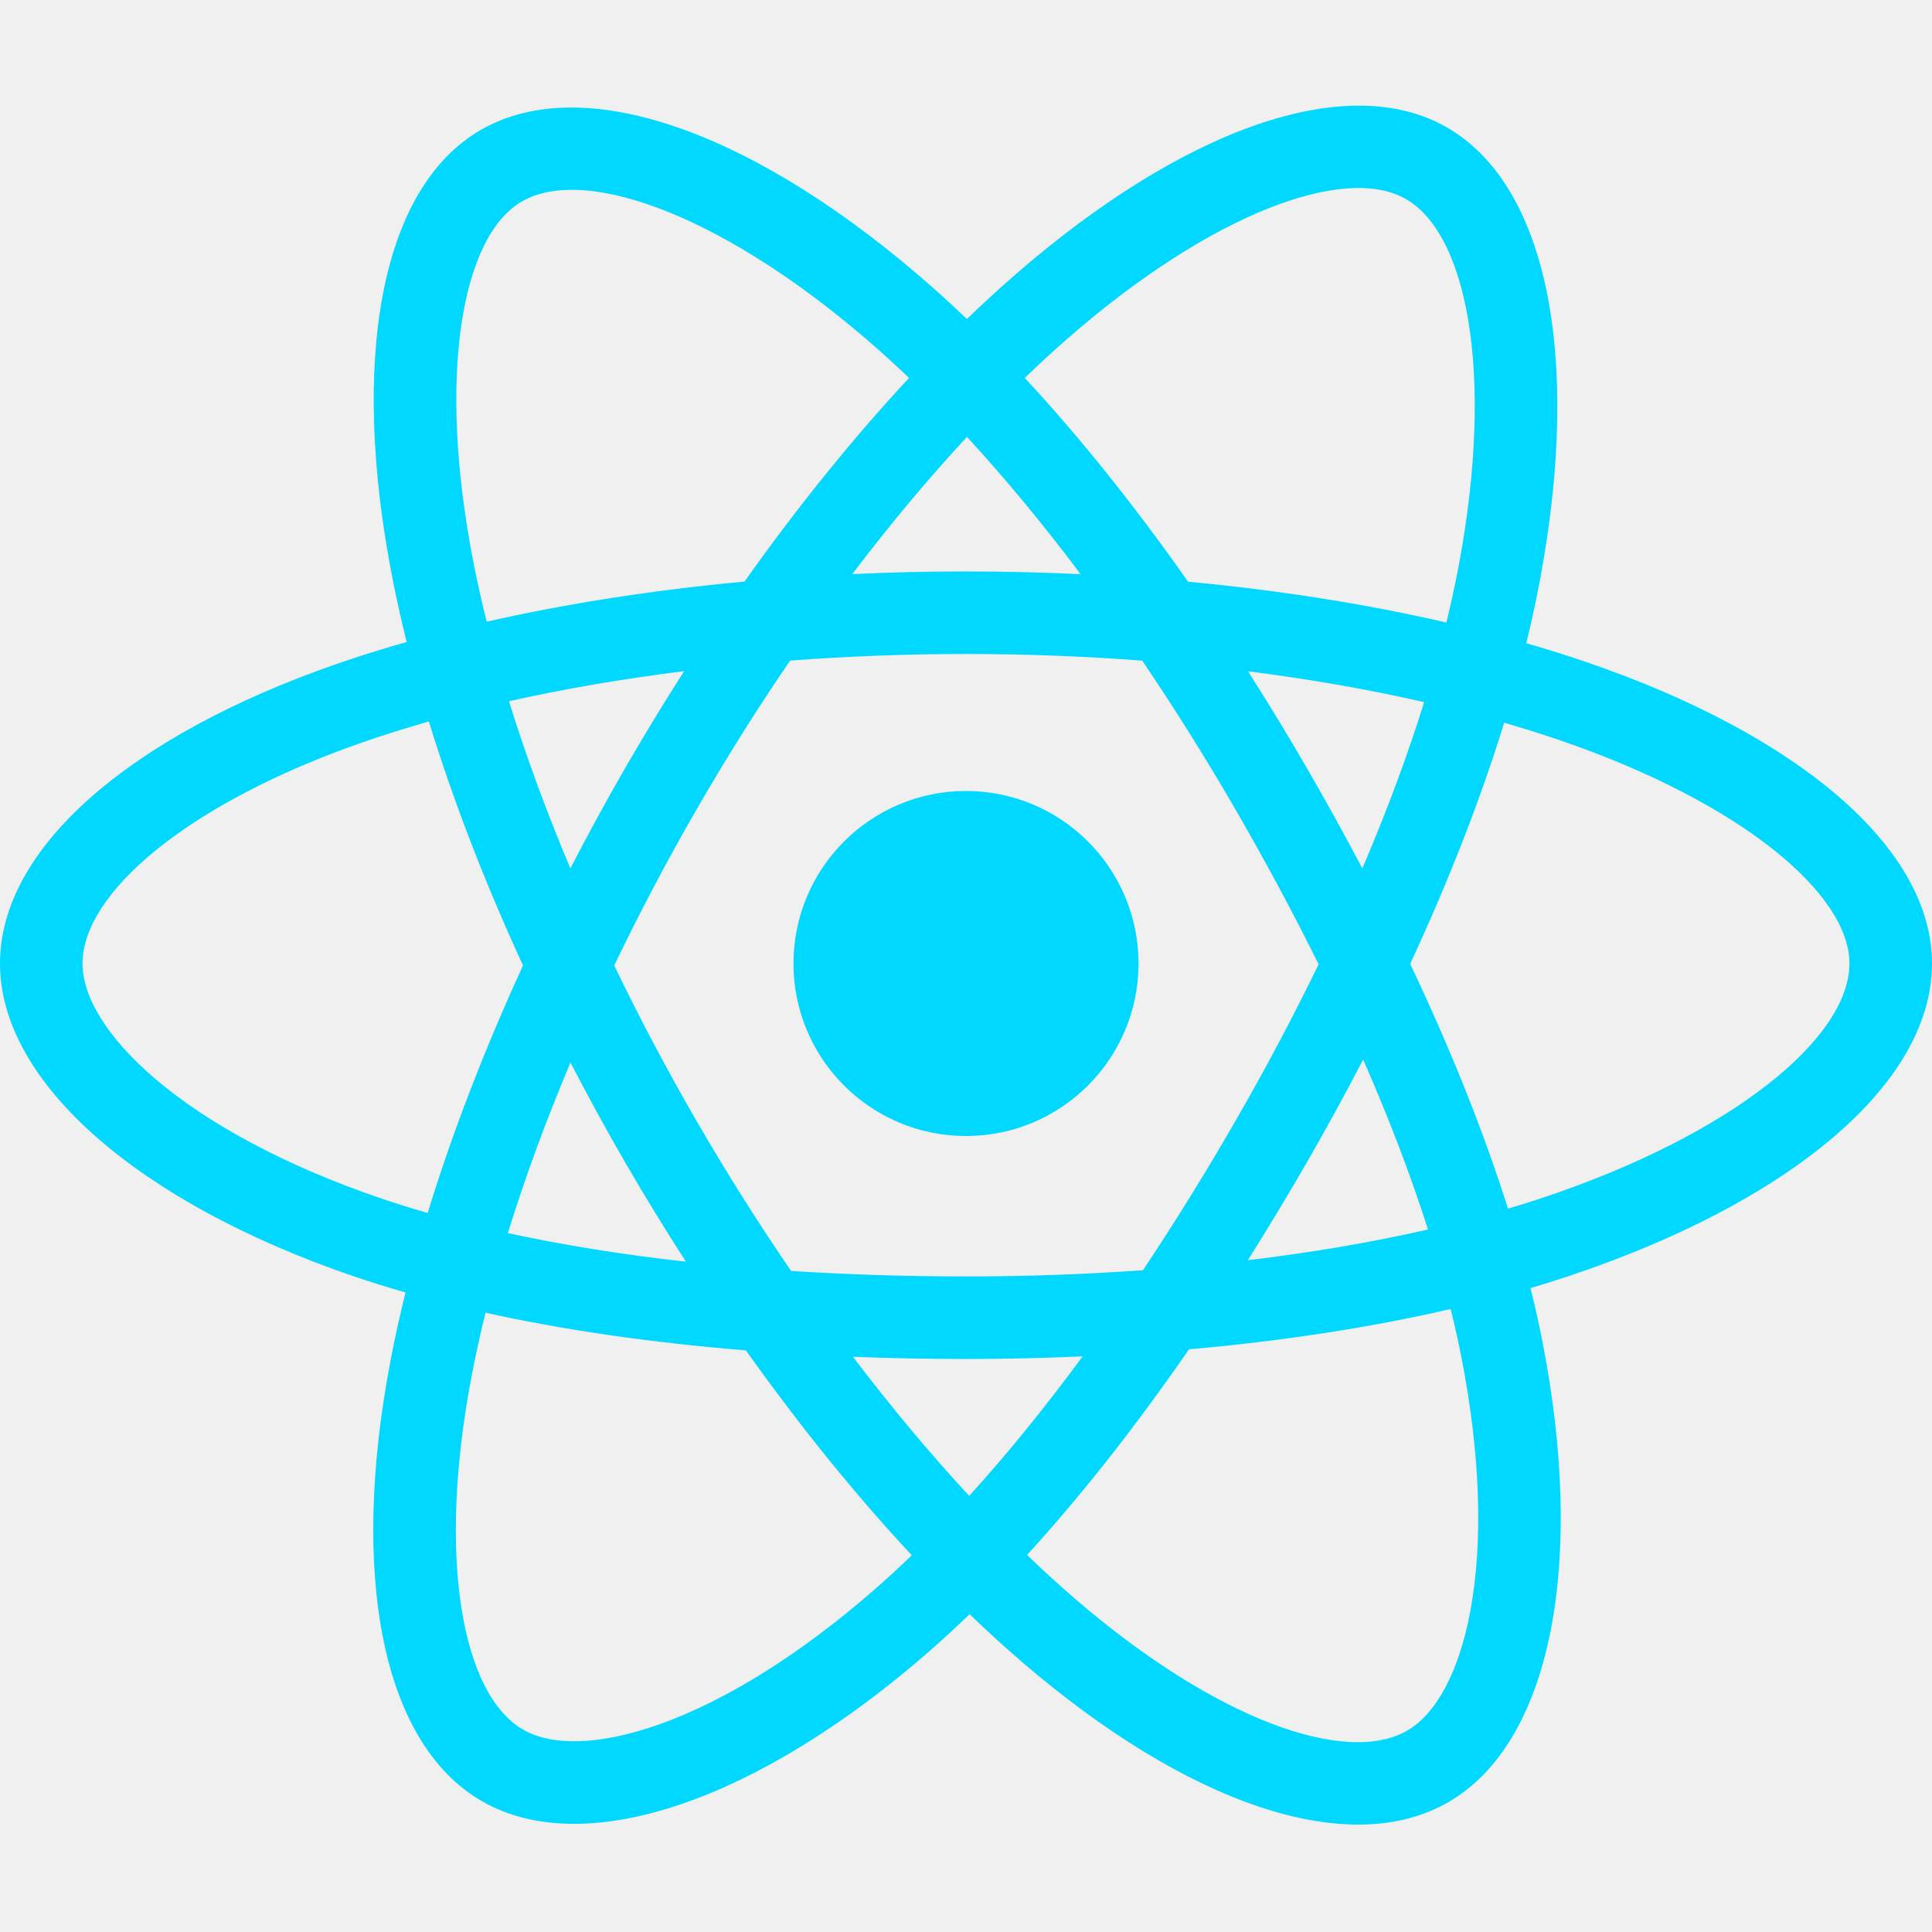
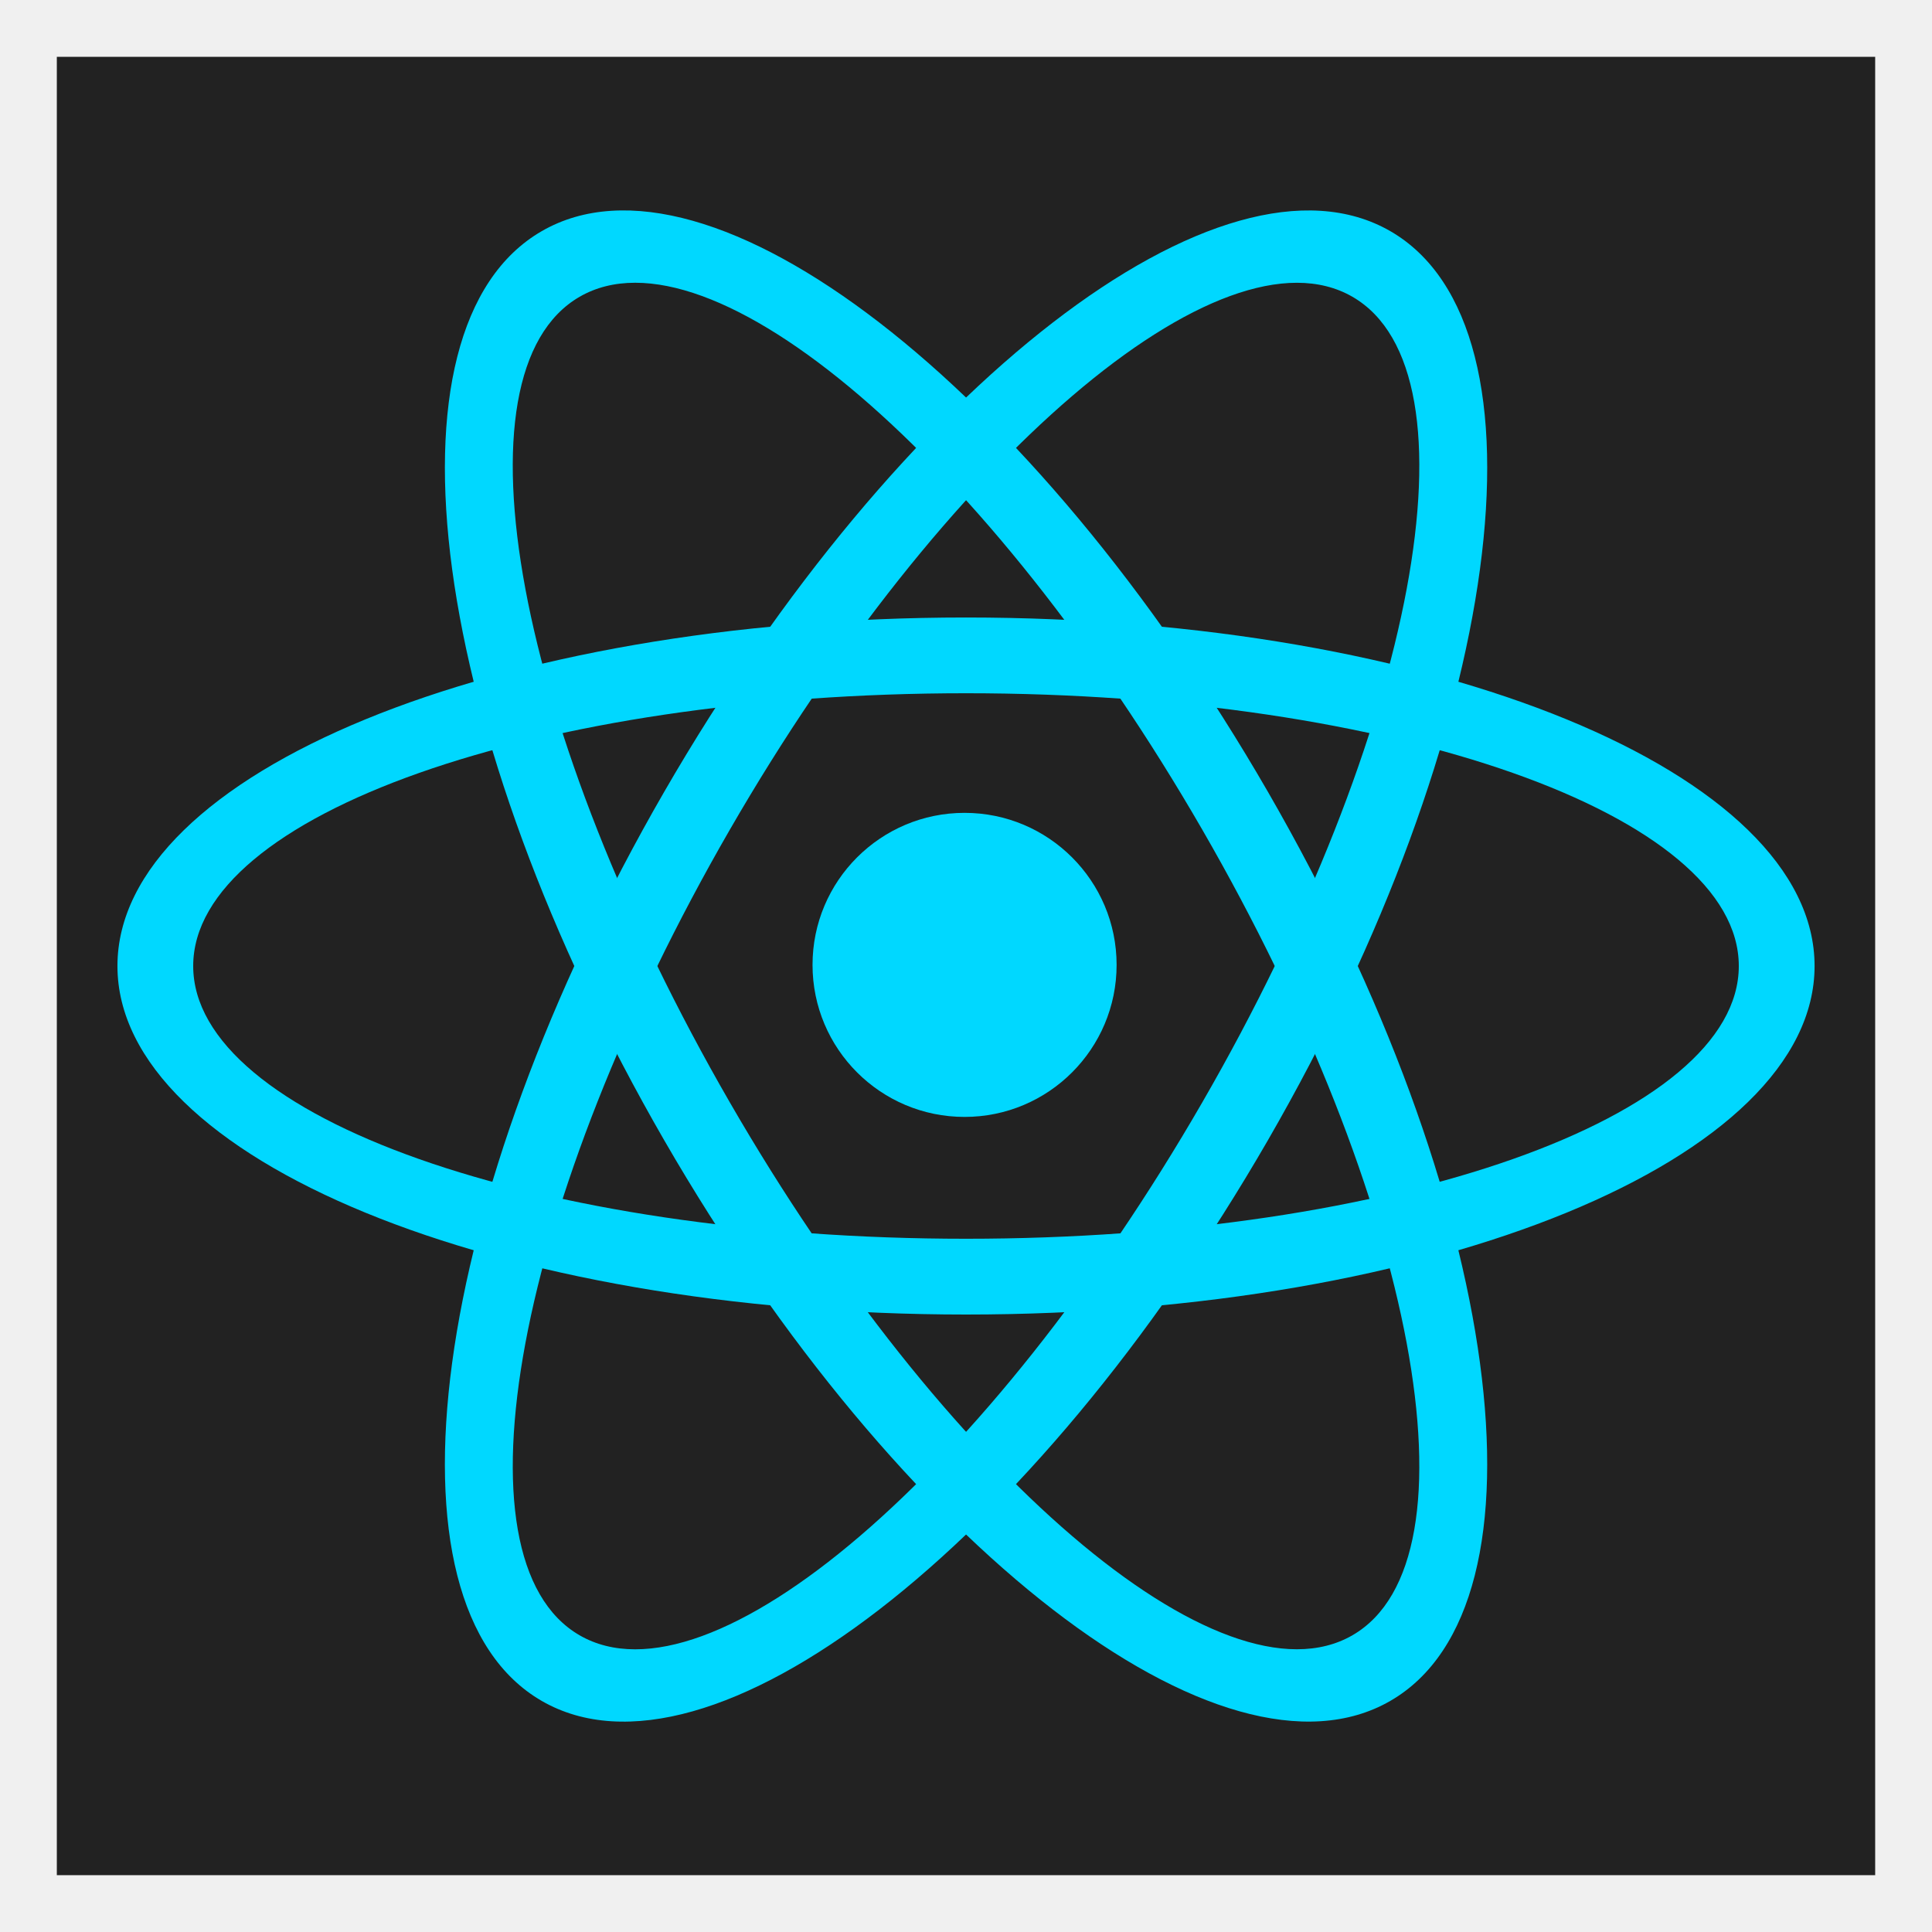
- <svg xmlns="http://www.w3.org/2000/svg" width="41" height="41" viewBox="0 0 41 41" fill="none">
-   <g id="React">
-     <path id="Vector" d="M33.71 14.066C33.285 13.919 32.844 13.781 32.39 13.65C32.465 13.345 32.533 13.045 32.594 12.749C33.593 7.9 32.94 3.993 30.709 2.706C28.571 1.473 25.073 2.759 21.54 5.833C21.2 6.129 20.86 6.442 20.519 6.77C20.292 6.553 20.066 6.343 19.84 6.143C16.137 2.855 12.426 1.47 10.198 2.76C8.061 3.997 7.428 7.67 8.327 12.266C8.414 12.71 8.516 13.163 8.63 13.624C8.105 13.773 7.598 13.932 7.113 14.101C2.772 15.615 0 17.987 0 20.447C0 22.988 2.976 25.536 7.497 27.082C7.854 27.204 8.224 27.319 8.606 27.428C8.482 27.927 8.374 28.416 8.284 28.892C7.426 33.408 8.096 36.994 10.227 38.224C12.428 39.493 16.123 38.188 19.72 35.044C20.004 34.795 20.29 34.532 20.576 34.255C20.946 34.612 21.316 34.95 21.684 35.266C25.169 38.265 28.61 39.476 30.739 38.243C32.938 36.97 33.653 33.118 32.725 28.431C32.654 28.073 32.572 27.707 32.479 27.335C32.739 27.258 32.993 27.179 33.242 27.097C37.942 25.539 41 23.022 41 20.447C41 17.978 38.138 15.59 33.71 14.066ZM32.691 25.434C32.467 25.508 32.237 25.58 32.002 25.649C31.483 24.007 30.783 22.26 29.926 20.455C30.744 18.694 31.417 16.969 31.921 15.337C32.341 15.459 32.748 15.586 33.14 15.722C36.934 17.028 39.248 18.959 39.248 20.447C39.248 22.032 36.749 24.089 32.691 25.434ZM31.007 28.771C31.417 30.843 31.476 32.717 31.204 34.182C30.96 35.498 30.469 36.376 29.861 36.727C28.569 37.475 25.806 36.503 22.826 33.939C22.485 33.645 22.141 33.331 21.795 32.999C22.951 31.735 24.105 30.266 25.232 28.635C27.214 28.459 29.087 28.172 30.785 27.779C30.869 28.116 30.943 28.447 31.007 28.771ZM13.978 36.598C12.715 37.044 11.71 37.057 11.102 36.706C9.809 35.96 9.271 33.081 10.005 29.219C10.089 28.776 10.189 28.322 10.304 27.858C11.983 28.229 13.842 28.496 15.829 28.657C16.964 30.253 18.151 31.721 19.349 33.005C19.087 33.258 18.827 33.498 18.567 33.725C16.977 35.115 15.383 36.102 13.978 36.598ZM8.064 25.424C6.064 24.741 4.413 23.853 3.282 22.884C2.265 22.013 1.751 21.148 1.751 20.447C1.751 18.954 3.977 17.05 7.689 15.755C8.14 15.598 8.611 15.45 9.101 15.311C9.614 16.98 10.287 18.725 11.099 20.489C10.276 22.28 9.594 24.053 9.076 25.741C8.727 25.641 8.389 25.535 8.064 25.424ZM10.046 11.93C9.276 7.992 9.787 5.021 11.075 4.276C12.447 3.482 15.48 4.614 18.677 7.453C18.881 7.634 19.086 7.824 19.292 8.02C18.101 9.299 16.924 10.756 15.799 12.342C13.871 12.521 12.025 12.808 10.328 13.193C10.221 12.764 10.127 12.342 10.046 11.93ZM27.732 16.297C27.326 15.596 26.91 14.912 26.485 14.246C27.793 14.412 29.046 14.631 30.223 14.9C29.87 16.032 29.43 17.216 28.911 18.43C28.539 17.724 28.146 17.012 27.732 16.297ZM20.52 9.272C21.327 10.147 22.137 11.124 22.932 12.185C22.13 12.147 21.319 12.127 20.5 12.127C19.689 12.127 18.883 12.146 18.086 12.184C18.883 11.133 19.699 10.157 20.52 9.272ZM13.261 16.309C12.856 17.012 12.47 17.72 12.104 18.429C11.594 17.219 11.158 16.03 10.801 14.881C11.971 14.62 13.218 14.405 14.518 14.243C14.088 14.915 13.668 15.604 13.261 16.309V16.309ZM14.556 26.775C13.213 26.626 11.946 26.422 10.777 26.168C11.139 24.999 11.585 23.784 12.106 22.548C12.473 23.257 12.86 23.965 13.268 24.67H13.268C13.684 25.387 14.114 26.09 14.556 26.775ZM20.568 31.745C19.738 30.849 18.91 29.859 18.101 28.793C18.886 28.824 19.687 28.84 20.5 28.84C21.336 28.84 22.162 28.821 22.975 28.784C22.177 29.869 21.37 30.862 20.568 31.745ZM28.928 22.485C29.476 23.734 29.938 24.943 30.305 26.092C29.116 26.363 27.832 26.582 26.48 26.744C26.906 26.07 27.326 25.374 27.739 24.658C28.156 23.933 28.553 23.208 28.928 22.485ZM26.221 23.783C25.581 24.894 24.923 25.955 24.255 26.956C23.038 27.043 21.781 27.088 20.5 27.088C19.224 27.088 17.983 27.048 16.788 26.971C16.093 25.956 15.421 24.892 14.784 23.792H14.784C14.149 22.695 13.564 21.589 13.035 20.489C13.564 19.386 14.147 18.279 14.779 17.184L14.779 17.184C15.412 16.086 16.078 15.027 16.767 14.019C17.986 13.927 19.236 13.879 20.5 13.879H20.5C21.769 13.879 23.021 13.927 24.24 14.02C24.918 15.021 25.58 16.076 26.216 17.174C26.859 18.285 27.449 19.385 27.983 20.464C27.451 21.561 26.861 22.673 26.221 23.783ZM29.835 4.224C31.208 5.016 31.741 8.209 30.879 12.396C30.824 12.663 30.762 12.935 30.695 13.211C28.994 12.819 27.146 12.526 25.213 12.345C24.086 10.741 22.919 9.282 21.747 8.02C22.062 7.716 22.376 7.427 22.69 7.155C25.717 4.521 28.546 3.48 29.835 4.224ZM20.5 16.786C22.522 16.786 24.161 18.425 24.161 20.447C24.161 22.469 22.522 24.108 20.5 24.108C18.478 24.108 16.839 22.469 16.839 20.447C16.839 18.425 18.478 16.786 20.5 16.786Z" fill="#00D8FF" />
-   </g>
+ <svg xmlns="http://www.w3.org/2000/svg" xmlns:xlink="http://www.w3.org/1999/xlink" viewBox="0 0 85 85" fill="#fff" fill-rule="evenodd" stroke="#000" stroke-linecap="round" stroke-linejoin="round">
+   <use xlink:href="#A" x="2.5" y="2.5" />
+   <symbol id="A" overflow="visible">
+     <g stroke="none">
+       <path fill="#222" d="M0 0h80v80H0z" />
+       <g fill="#00d8ff">
+         <circle cx="39.937" cy="39.951" r="6.689" />
+         <path d="M2.667 40c0-8.495 16.651-15.333 37.333-15.333S77.334 31.506 77.334 40 60.683 55.334 40 55.334 2.667 48.495 2.667 40zM6 40c0-6.648 15.164-12 34-12s34 5.352 34 12-15.164 12-34 12S6 46.648 6 40z" />
+         <path d="M21.335 7.669c7.357-4.247 21.604 6.753 31.946 24.665s12.744 35.751 5.388 39.998-21.604-6.753-31.946-24.665-12.744-35.751-5.388-39.998zm1.667 2.887C28.759 7.232 40.976 17.688 50.394 34s12.365 32.121 6.608 35.445S39.027 62.313 29.609 46 17.244 13.88 23.002 10.556z" />
+         <path d="M58.669 7.67c7.357 4.247 4.954 22.087-5.388 39.998S28.692 76.581 21.335 72.334s-4.954-22.087 5.388-39.998S51.312 3.423 58.669 7.67zm-1.667 2.887c5.757 3.324 2.81 19.132-6.608 35.445S28.759 72.771 23.002 69.447s-2.81-19.132 6.608-35.445S51.245 7.233 57.002 10.557z" />
+       </g>
+     </g>
+   </symbol>
</svg>
